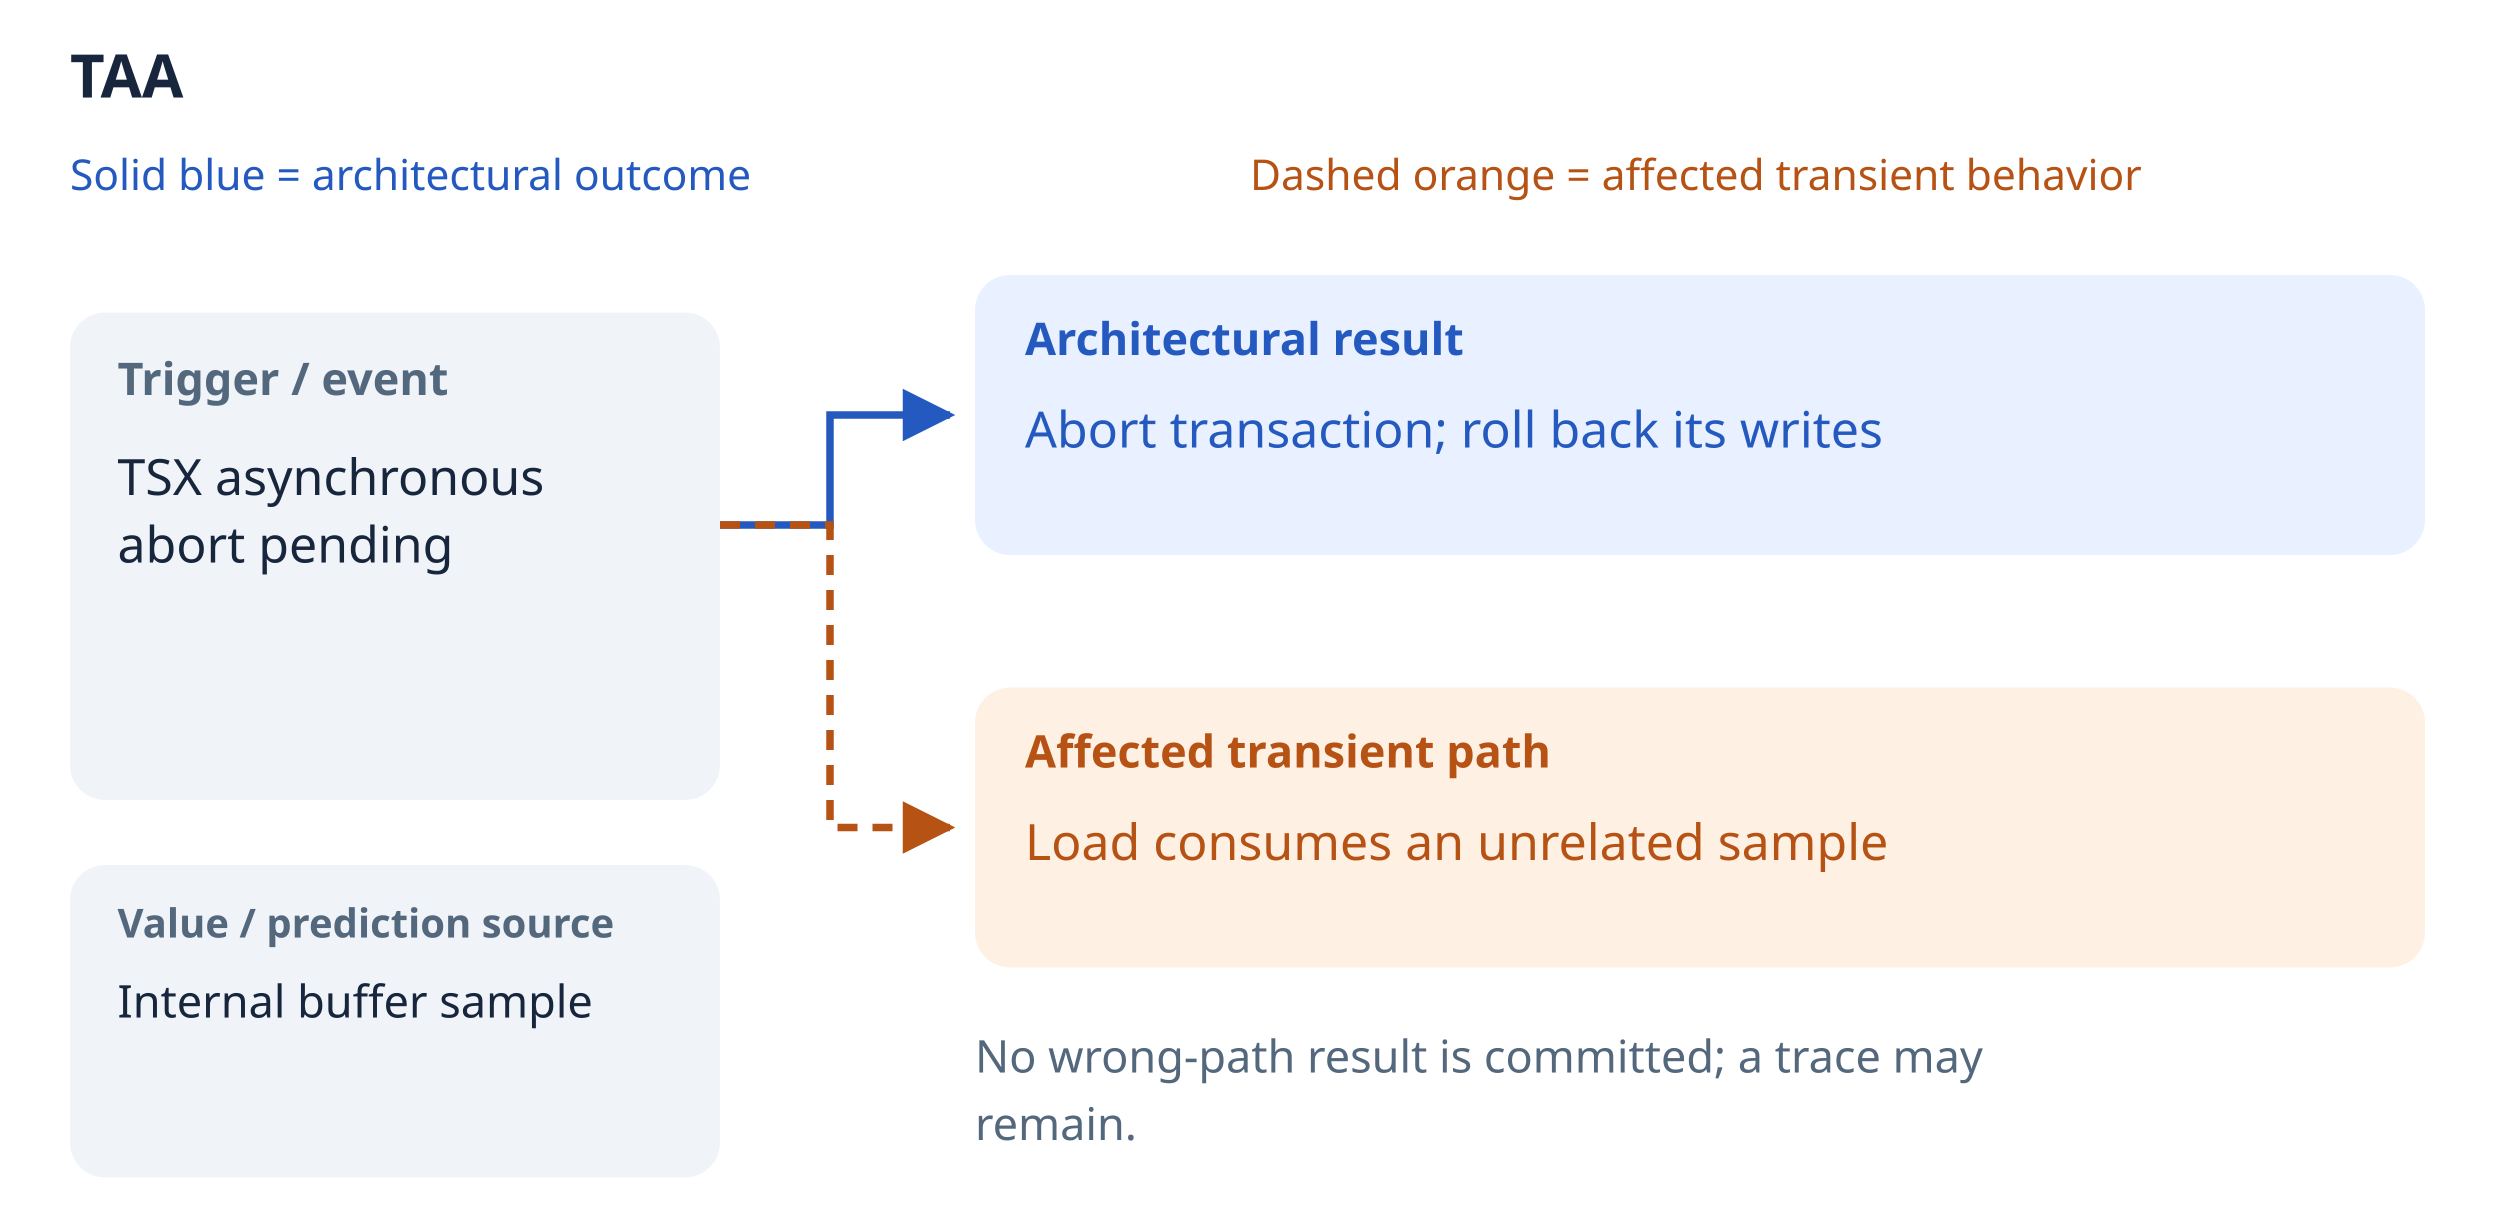
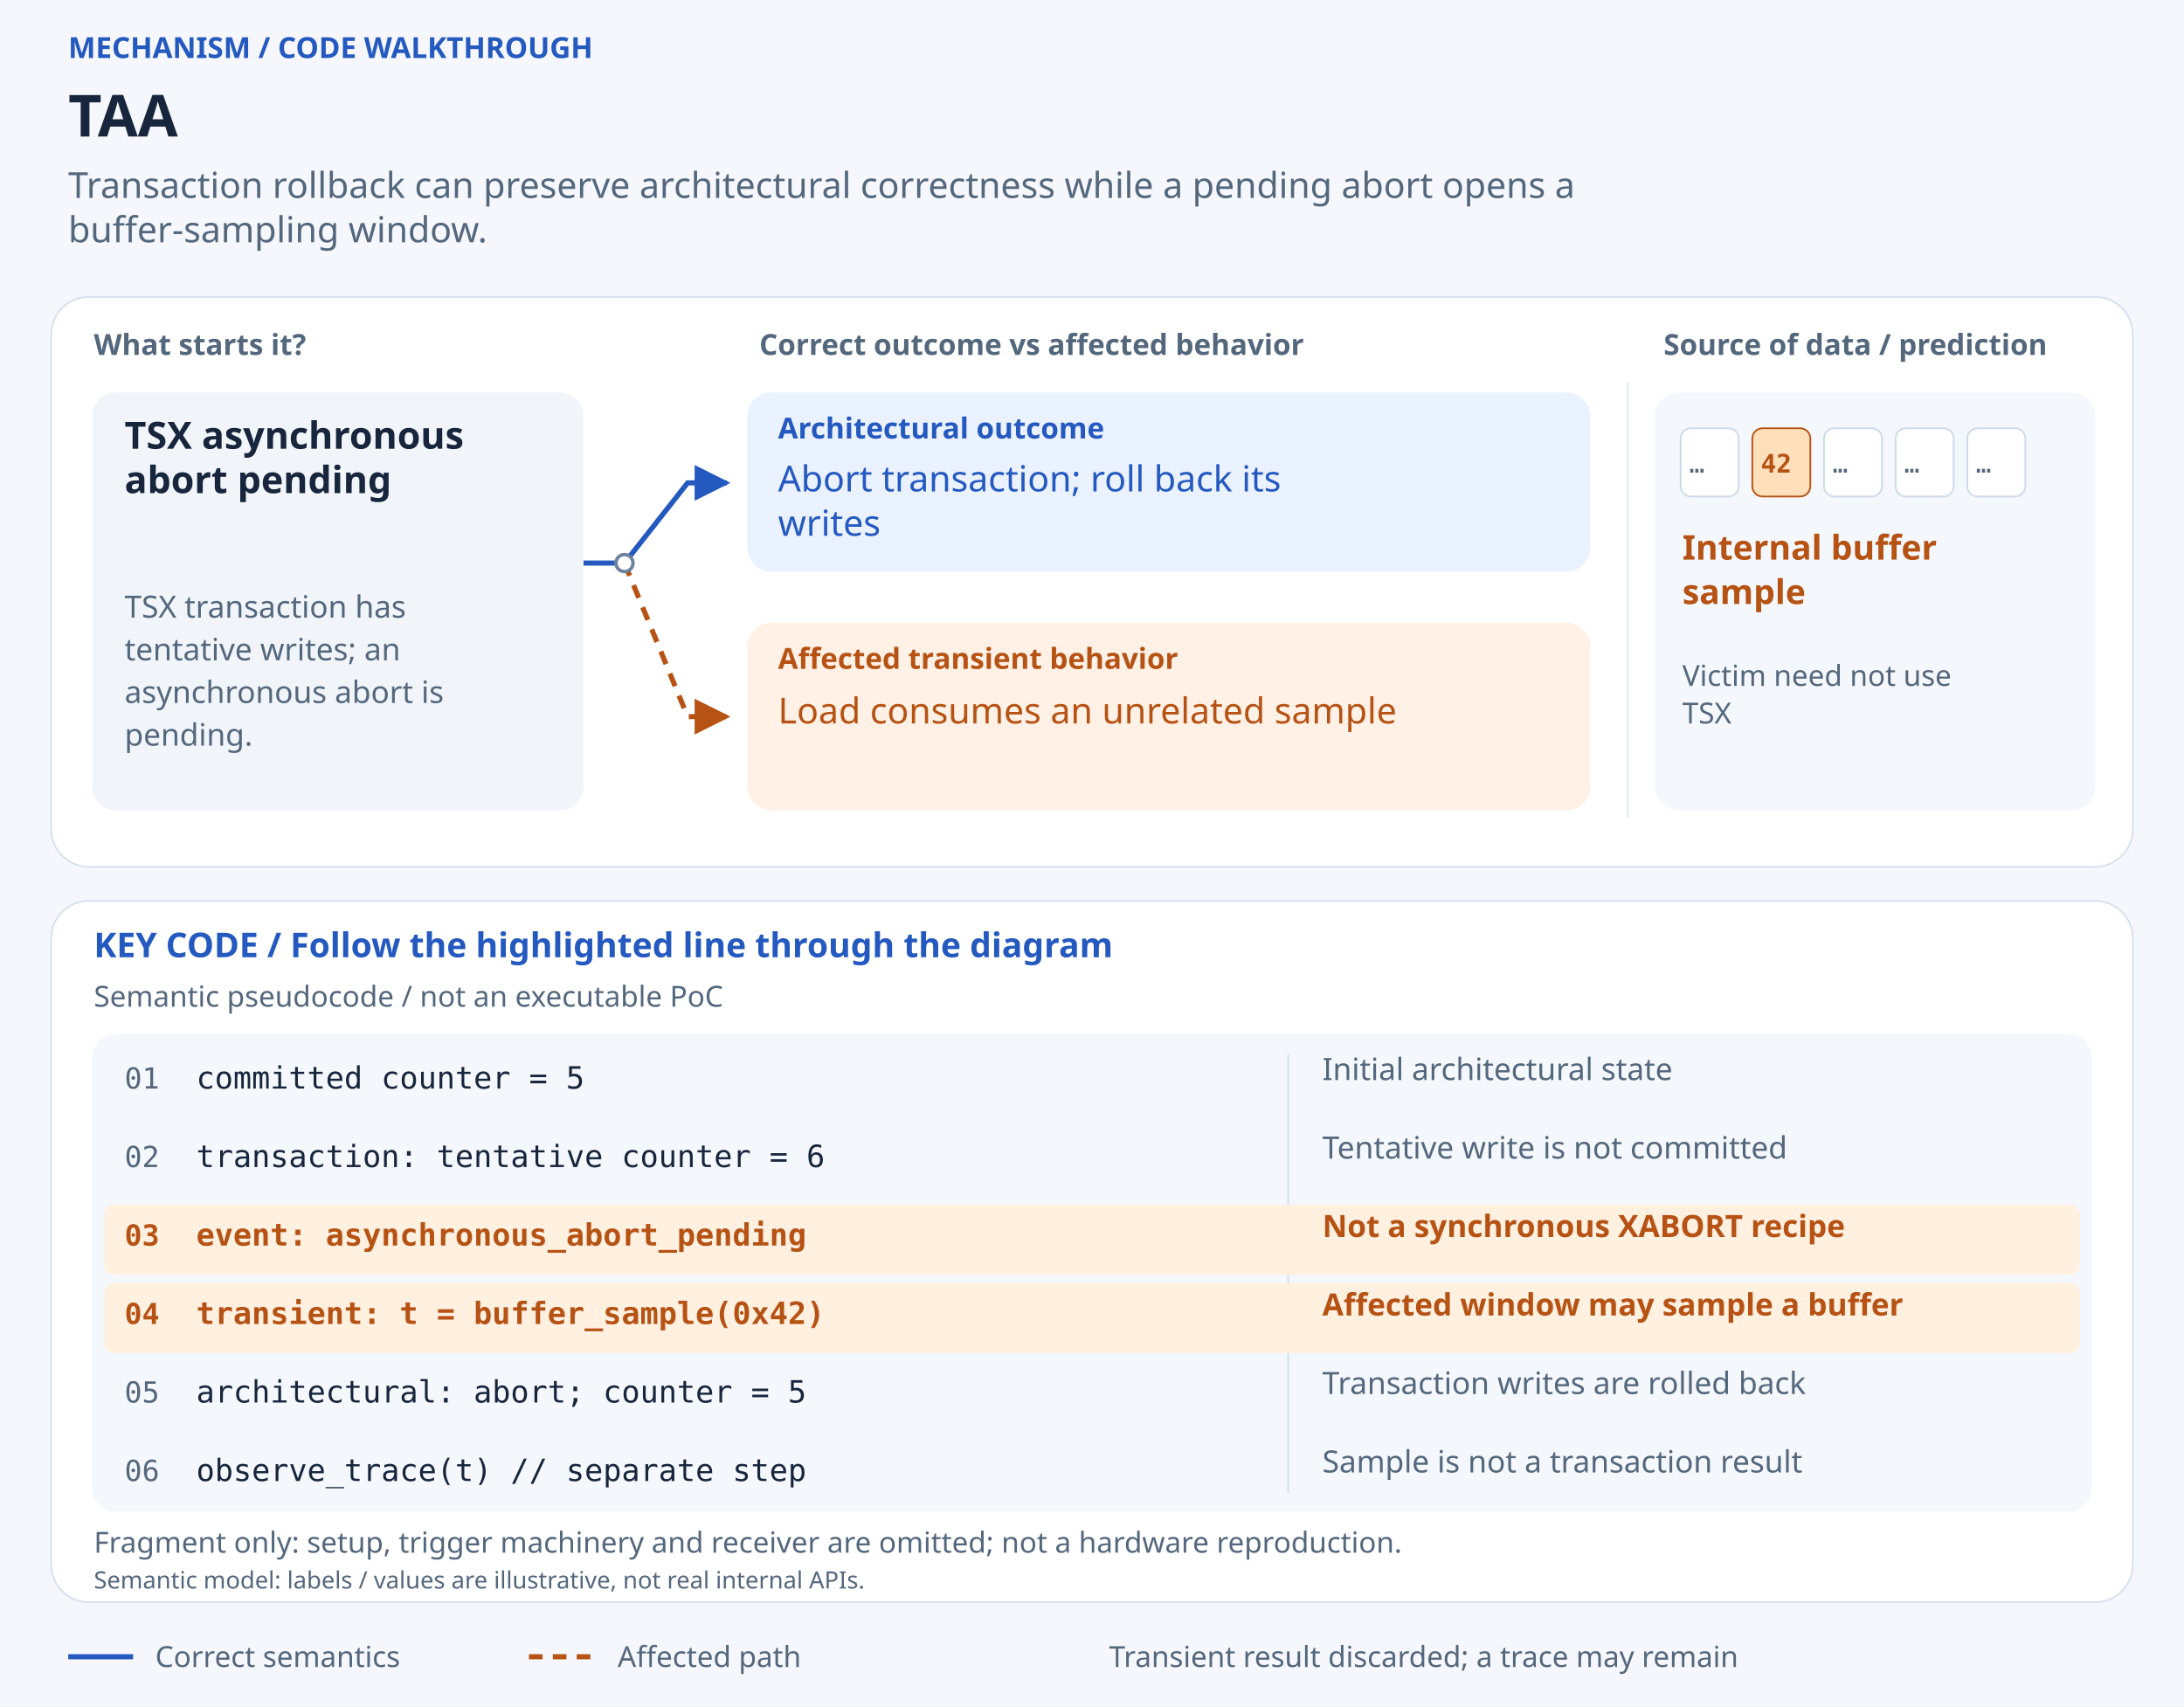
- <svg xmlns="http://www.w3.org/2000/svg" viewBox="0 0 1000 490" role="img" aria-labelledby="title desc">
+ <svg xmlns="http://www.w3.org/2000/svg" viewBox="0 0 1280 1000" role="img" aria-labelledby="title desc">
  <defs>
    <marker id="blue" viewBox="0 0 10 10" refX="9" refY="5" markerWidth="7" markerHeight="7" orient="auto">
      <path d="M0 0L10 5L0 10Z" fill="#2459bf" />
    </marker>
    <marker id="orange" viewBox="0 0 10 10" refX="9" refY="5" markerWidth="7" markerHeight="7" orient="auto">
      <path d="M0 0L10 5L0 10Z" fill="#b65314" />
    </marker>
  </defs>
-   <rect width="1000" height="490" fill="#fff" />
+   <rect width="1280" height="1000" fill="#f5f7fc" />
  <g font-family="system-ui, sans-serif">
-     <text x="28" y="39" font-size="24" fill="#17263d" font-weight="700">TAA</text>
-     <text x="28" y="76" font-size="17" fill="#2459bf">Solid blue = architectural outcome</text>
-     <text x="500" y="76" font-size="17" fill="#b65314">Dashed orange = affected transient behavior</text>
-     <rect x="28" y="125" width="260" height="195" rx="14" fill="#f0f4f9" />
-     <text x="47" y="158" font-size="18" fill="#53677d" font-weight="700">Trigger / event</text>
-     <text x="47" y="198" font-size="20" fill="#17263d">TSX asynchronous</text>
-     <text x="47" y="225" font-size="20" fill="#17263d">abort pending</text>
-     <rect x="390" y="110" width="580" height="112" rx="14" fill="#e9f0ff" />
-     <text x="410" y="142" font-size="18" fill="#2459bf" font-weight="700">Architectural result</text>
-     <text x="410" y="179" font-size="20" fill="#2459bf">Abort transaction; roll back its writes</text>
-     <rect x="390" y="275" width="580" height="112" rx="14" fill="#fff0e4" />
-     <text x="410" y="307" font-size="18" fill="#b65314" font-weight="700">Affected transient path</text>
-     <text x="410" y="344" font-size="20" fill="#b65314">Load consumes an unrelated sample</text>
-     <path d="M288 210H332V166H380" fill="none" stroke="#2459bf" stroke-width="3" marker-end="url(#blue)" />
-     <path d="M288 210H332V331H380" fill="none" stroke="#b65314" stroke-width="3" stroke-dasharray="8 6" marker-end="url(#orange)" />
-     <rect x="28" y="346" width="260" height="125" rx="14" fill="#f0f4f9" />
-     <text x="47" y="375" font-size="16" fill="#53677d" font-weight="700">Value / prediction source</text>
-     <text x="47" y="407" font-size="18" fill="#17263d">Internal buffer sample</text>
-     <text x="390" y="429" font-size="18" fill="#53677d">No wrong-path result is committed; a trace may</text>
-     <text x="390" y="456" font-size="18" fill="#53677d">remain.</text>
+     <text x="40" y="34" font-size="17" fill="#2459bf" font-weight="700">MECHANISM / CODE WALKTHROUGH</text>
+     <text x="40" y="80" font-size="34" fill="#17263d" font-weight="700">TAA</text>
+     <text x="40" y="116" font-size="21" fill="#53677d">Transaction rollback can preserve architectural correctness while a pending abort opens a</text>
+     <text x="40" y="142" font-size="21" fill="#53677d">buffer-sampling window.</text>
+     <rect x="30" y="174" width="1220" height="334" rx="22" fill="#fff" stroke="#d6e0ef" />
+     <text x="55" y="208" font-size="17" fill="#53677d" font-weight="700">What starts it?</text>
+     <text x="445" y="208" font-size="17" fill="#53677d" font-weight="700">Correct outcome vs affected behavior</text>
+     <text x="975" y="208" font-size="17" fill="#53677d" font-weight="700">Source of data / prediction</text>
+     <rect x="54" y="230" width="288" height="245" rx="14" fill="#f1f5fa" stroke="none" />
+     <text x="73" y="263" font-size="22" fill="#17263d" font-weight="700">TSX asynchronous</text>
+     <text x="73" y="289" font-size="22" fill="#17263d" font-weight="700">abort pending</text>
+     <text x="73" y="362" font-size="18" fill="#53677d">TSX transaction has</text>
+     <text x="73" y="387" font-size="18" fill="#53677d">tentative writes; an</text>
+     <text x="73" y="412" font-size="18" fill="#53677d">asynchronous abort is</text>
+     <text x="73" y="437" font-size="18" fill="#53677d">pending.</text>
+     <rect x="438" y="230" width="494" height="105" rx="14" fill="#eaf1ff" stroke="none" />
+     <text x="456" y="257" font-size="17" fill="#2459bf" font-weight="700">Architectural outcome</text>
+     <text x="456" y="288" font-size="21" fill="#2459bf">Abort transaction; roll back its</text>
+     <text x="456" y="314" font-size="21" fill="#2459bf">writes</text>
+     <rect x="438" y="365" width="494" height="110" rx="14" fill="#fff1e6" stroke="none" />
+     <text x="456" y="392" font-size="17" fill="#b65314" font-weight="700">Affected transient behavior</text>
+     <text x="456" y="424" font-size="21" fill="#b65314">Load consumes an unrelated sample</text>
+     <path d="M342 330H366L403 283H426" fill="none" stroke="#2459bf" stroke-width="3" marker-end="url(#blue)" />
+     <path d="M366 330L403 420H426" fill="none" stroke="#b65314" stroke-width="3" stroke-dasharray="8 6" marker-end="url(#orange)" />
+     <circle cx="366" cy="330" r="5" fill="white" stroke="#6c839c" stroke-width="2" />
+     <path d="M954 224V479" stroke="#e1e8f0" />
+     <rect x="970" y="230" width="258" height="245" rx="14" fill="#f4f7fb" stroke="none" />
+     <rect x="985" y="251" width="34" height="40" rx="6" fill="#fff" stroke="#cddaea" />
+     <text x="990" y="277" font-size="15" fill="#53677d" font-family="ui-monospace, SFMono-Regular, Consolas, monospace">…</text>
+     <rect x="1027" y="251" width="34" height="40" rx="6" fill="#ffe0bb" stroke="#b65314" />
+     <text x="1032" y="277" font-size="15" fill="#b65314" font-weight="700" font-family="ui-monospace, SFMono-Regular, Consolas, monospace">42</text>
+     <rect x="1069" y="251" width="34" height="40" rx="6" fill="#fff" stroke="#cddaea" />
+     <text x="1074" y="277" font-size="15" fill="#53677d" font-family="ui-monospace, SFMono-Regular, Consolas, monospace">…</text>
+     <rect x="1111" y="251" width="34" height="40" rx="6" fill="#fff" stroke="#cddaea" />
+     <text x="1116" y="277" font-size="15" fill="#53677d" font-family="ui-monospace, SFMono-Regular, Consolas, monospace">…</text>
+     <rect x="1153" y="251" width="34" height="40" rx="6" fill="#fff" stroke="#cddaea" />
+     <text x="1158" y="277" font-size="15" fill="#53677d" font-family="ui-monospace, SFMono-Regular, Consolas, monospace">…</text>
+     <text x="986" y="328" font-size="20" fill="#b65314" font-weight="700">Internal buffer</text>
+     <text x="986" y="354" font-size="20" fill="#b65314" font-weight="700">sample</text>
+     <text x="986" y="402" font-size="17" fill="#53677d">Victim need not use</text>
+     <text x="986" y="424" font-size="17" fill="#53677d">TSX</text>
+     <rect x="30" y="528" width="1220" height="411" rx="22" fill="#fff" stroke="#d6e0ef" />
+     <text x="55" y="561" font-size="20" fill="#2459bf" font-weight="700">KEY CODE / Follow the highlighted line through the diagram</text>
+     <text x="55" y="590" font-size="17" fill="#53677d">Semantic pseudocode / not an executable PoC</text>
+     <rect x="54" y="606" width="1172" height="280" rx="14" fill="#f4f7fb" stroke="none" />
+     <path d="M755 618V875" stroke="#d5deeb" />
+     <text x="73" y="638" font-size="17" fill="#53677d" font-family="ui-monospace, SFMono-Regular, Consolas, monospace">01</text>
+     <text x="115" y="638" font-size="18" fill="#17263d" font-family="ui-monospace, SFMono-Regular, Consolas, monospace" class="code-line">committed counter = 5</text>
+     <text x="775" y="633" font-size="18" fill="#53677d">Initial architectural state</text>
+     <text x="73" y="684" font-size="17" fill="#53677d" font-family="ui-monospace, SFMono-Regular, Consolas, monospace">02</text>
+     <text x="115" y="684" font-size="18" fill="#17263d" font-family="ui-monospace, SFMono-Regular, Consolas, monospace" class="code-line">transaction: tentative counter = 6</text>
+     <text x="775" y="679" font-size="18" fill="#53677d">Tentative write is not committed</text>
+     <rect x="61" y="706" width="1158" height="41" rx="6" fill="#fff0e0" stroke="none" class="code-highlight" />
+     <text x="73" y="730" font-size="17" fill="#b65314" font-weight="700" font-family="ui-monospace, SFMono-Regular, Consolas, monospace">03</text>
+     <text x="115" y="730" font-size="18" fill="#b65314" font-weight="700" font-family="ui-monospace, SFMono-Regular, Consolas, monospace" class="code-line">event: asynchronous_abort_pending</text>
+     <text x="775" y="725" font-size="18" fill="#b65314" font-weight="700">Not a synchronous XABORT recipe</text>
+     <rect x="61" y="752" width="1158" height="41" rx="6" fill="#fff0e0" stroke="none" class="code-highlight" />
+     <text x="73" y="776" font-size="17" fill="#b65314" font-weight="700" font-family="ui-monospace, SFMono-Regular, Consolas, monospace">04</text>
+     <text x="115" y="776" font-size="18" fill="#b65314" font-weight="700" font-family="ui-monospace, SFMono-Regular, Consolas, monospace" class="code-line">transient: t = buffer_sample(0x42)</text>
+     <text x="775" y="771" font-size="18" fill="#b65314" font-weight="700">Affected window may sample a buffer</text>
+     <text x="73" y="822" font-size="17" fill="#53677d" font-family="ui-monospace, SFMono-Regular, Consolas, monospace">05</text>
+     <text x="115" y="822" font-size="18" fill="#17263d" font-family="ui-monospace, SFMono-Regular, Consolas, monospace" class="code-line">architectural: abort; counter = 5</text>
+     <text x="775" y="817" font-size="18" fill="#53677d">Transaction writes are rolled back</text>
+     <text x="73" y="868" font-size="17" fill="#53677d" font-family="ui-monospace, SFMono-Regular, Consolas, monospace">06</text>
+     <text x="115" y="868" font-size="18" fill="#17263d" font-family="ui-monospace, SFMono-Regular, Consolas, monospace" class="code-line">observe_trace(t)  // separate step</text>
+     <text x="775" y="863" font-size="18" fill="#53677d">Sample is not a transaction result</text>
+     <text x="55" y="910" font-size="17" fill="#53677d">Fragment only: setup, trigger machinery and receiver are omitted; not a hardware reproduction.</text>
+     <text x="55" y="931" font-size="14" fill="#53677d">Semantic model: labels / values are illustrative, not real internal APIs.</text>
+     <path d="M40 971H78" stroke="#2459bf" stroke-width="3" />
+     <text x="91" y="977" font-size="17" fill="#53677d">Correct semantics</text>
+     <path d="M310 971H348" stroke="#b65314" stroke-width="3" stroke-dasharray="8 6" />
+     <text x="362" y="977" font-size="17" fill="#53677d">Affected path</text>
+     <text x="650" y="977" font-size="17" fill="#53677d">Transient result discarded; a trace may remain</text>
  </g>
</svg>
